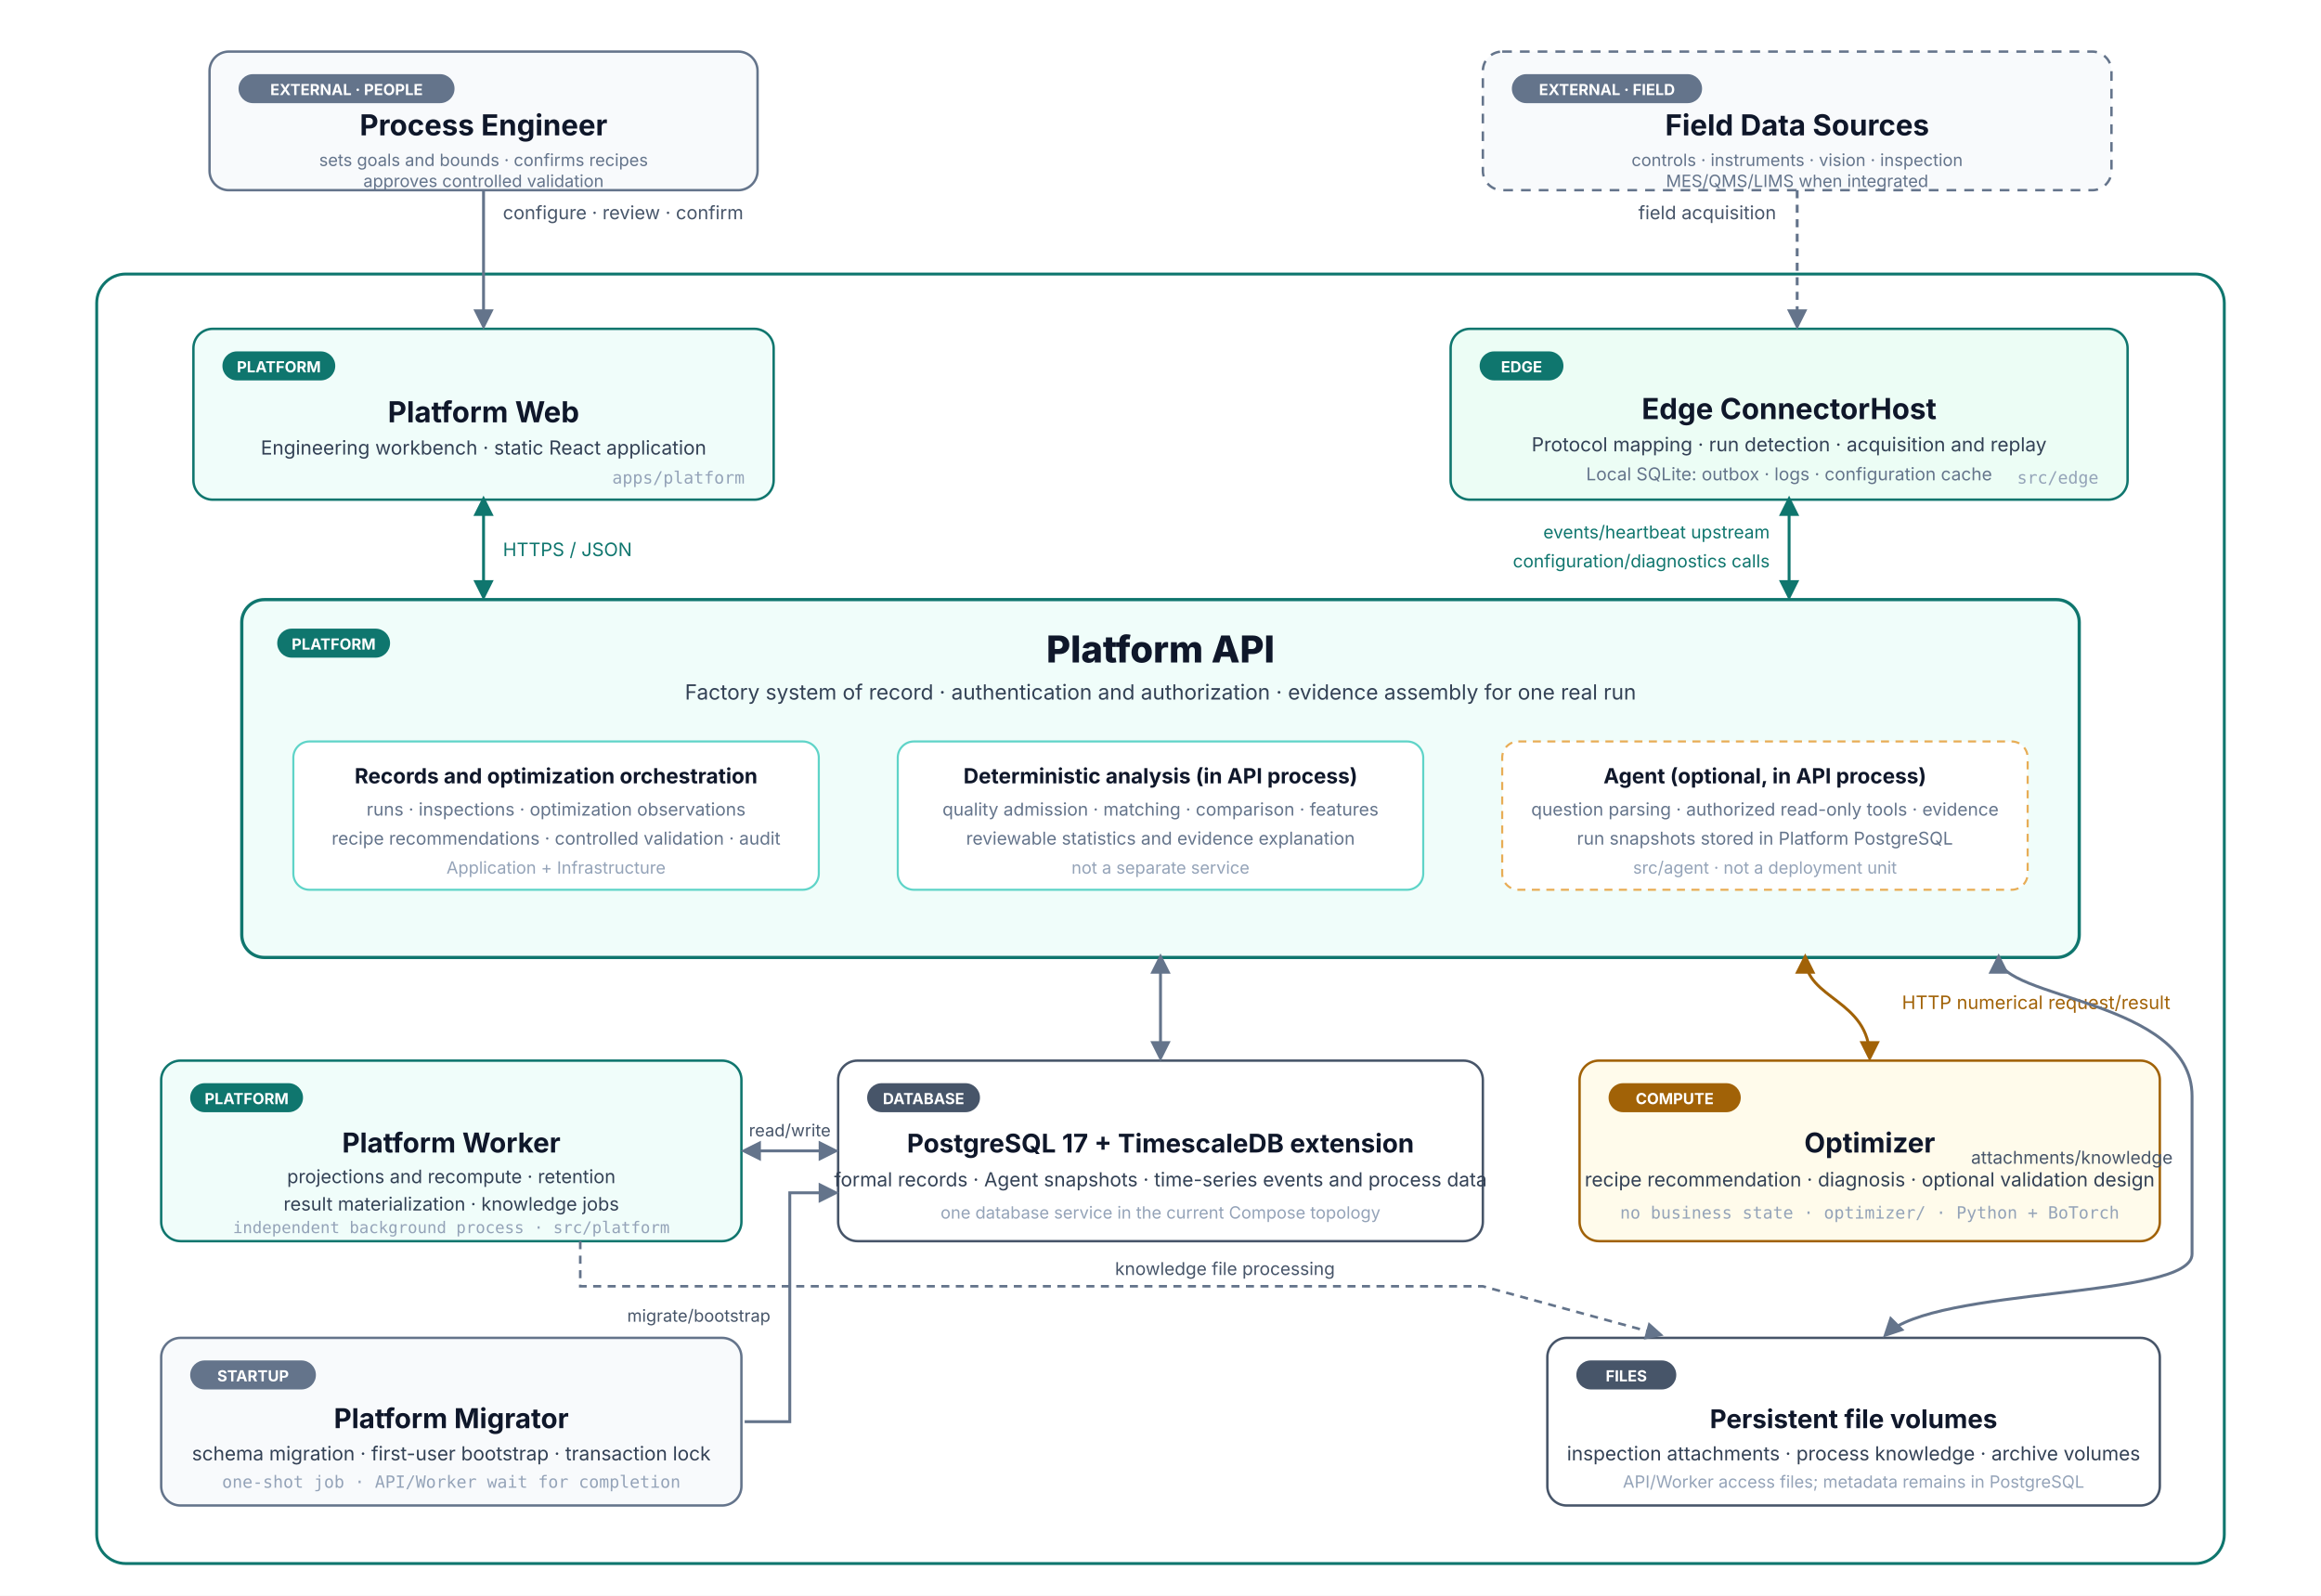
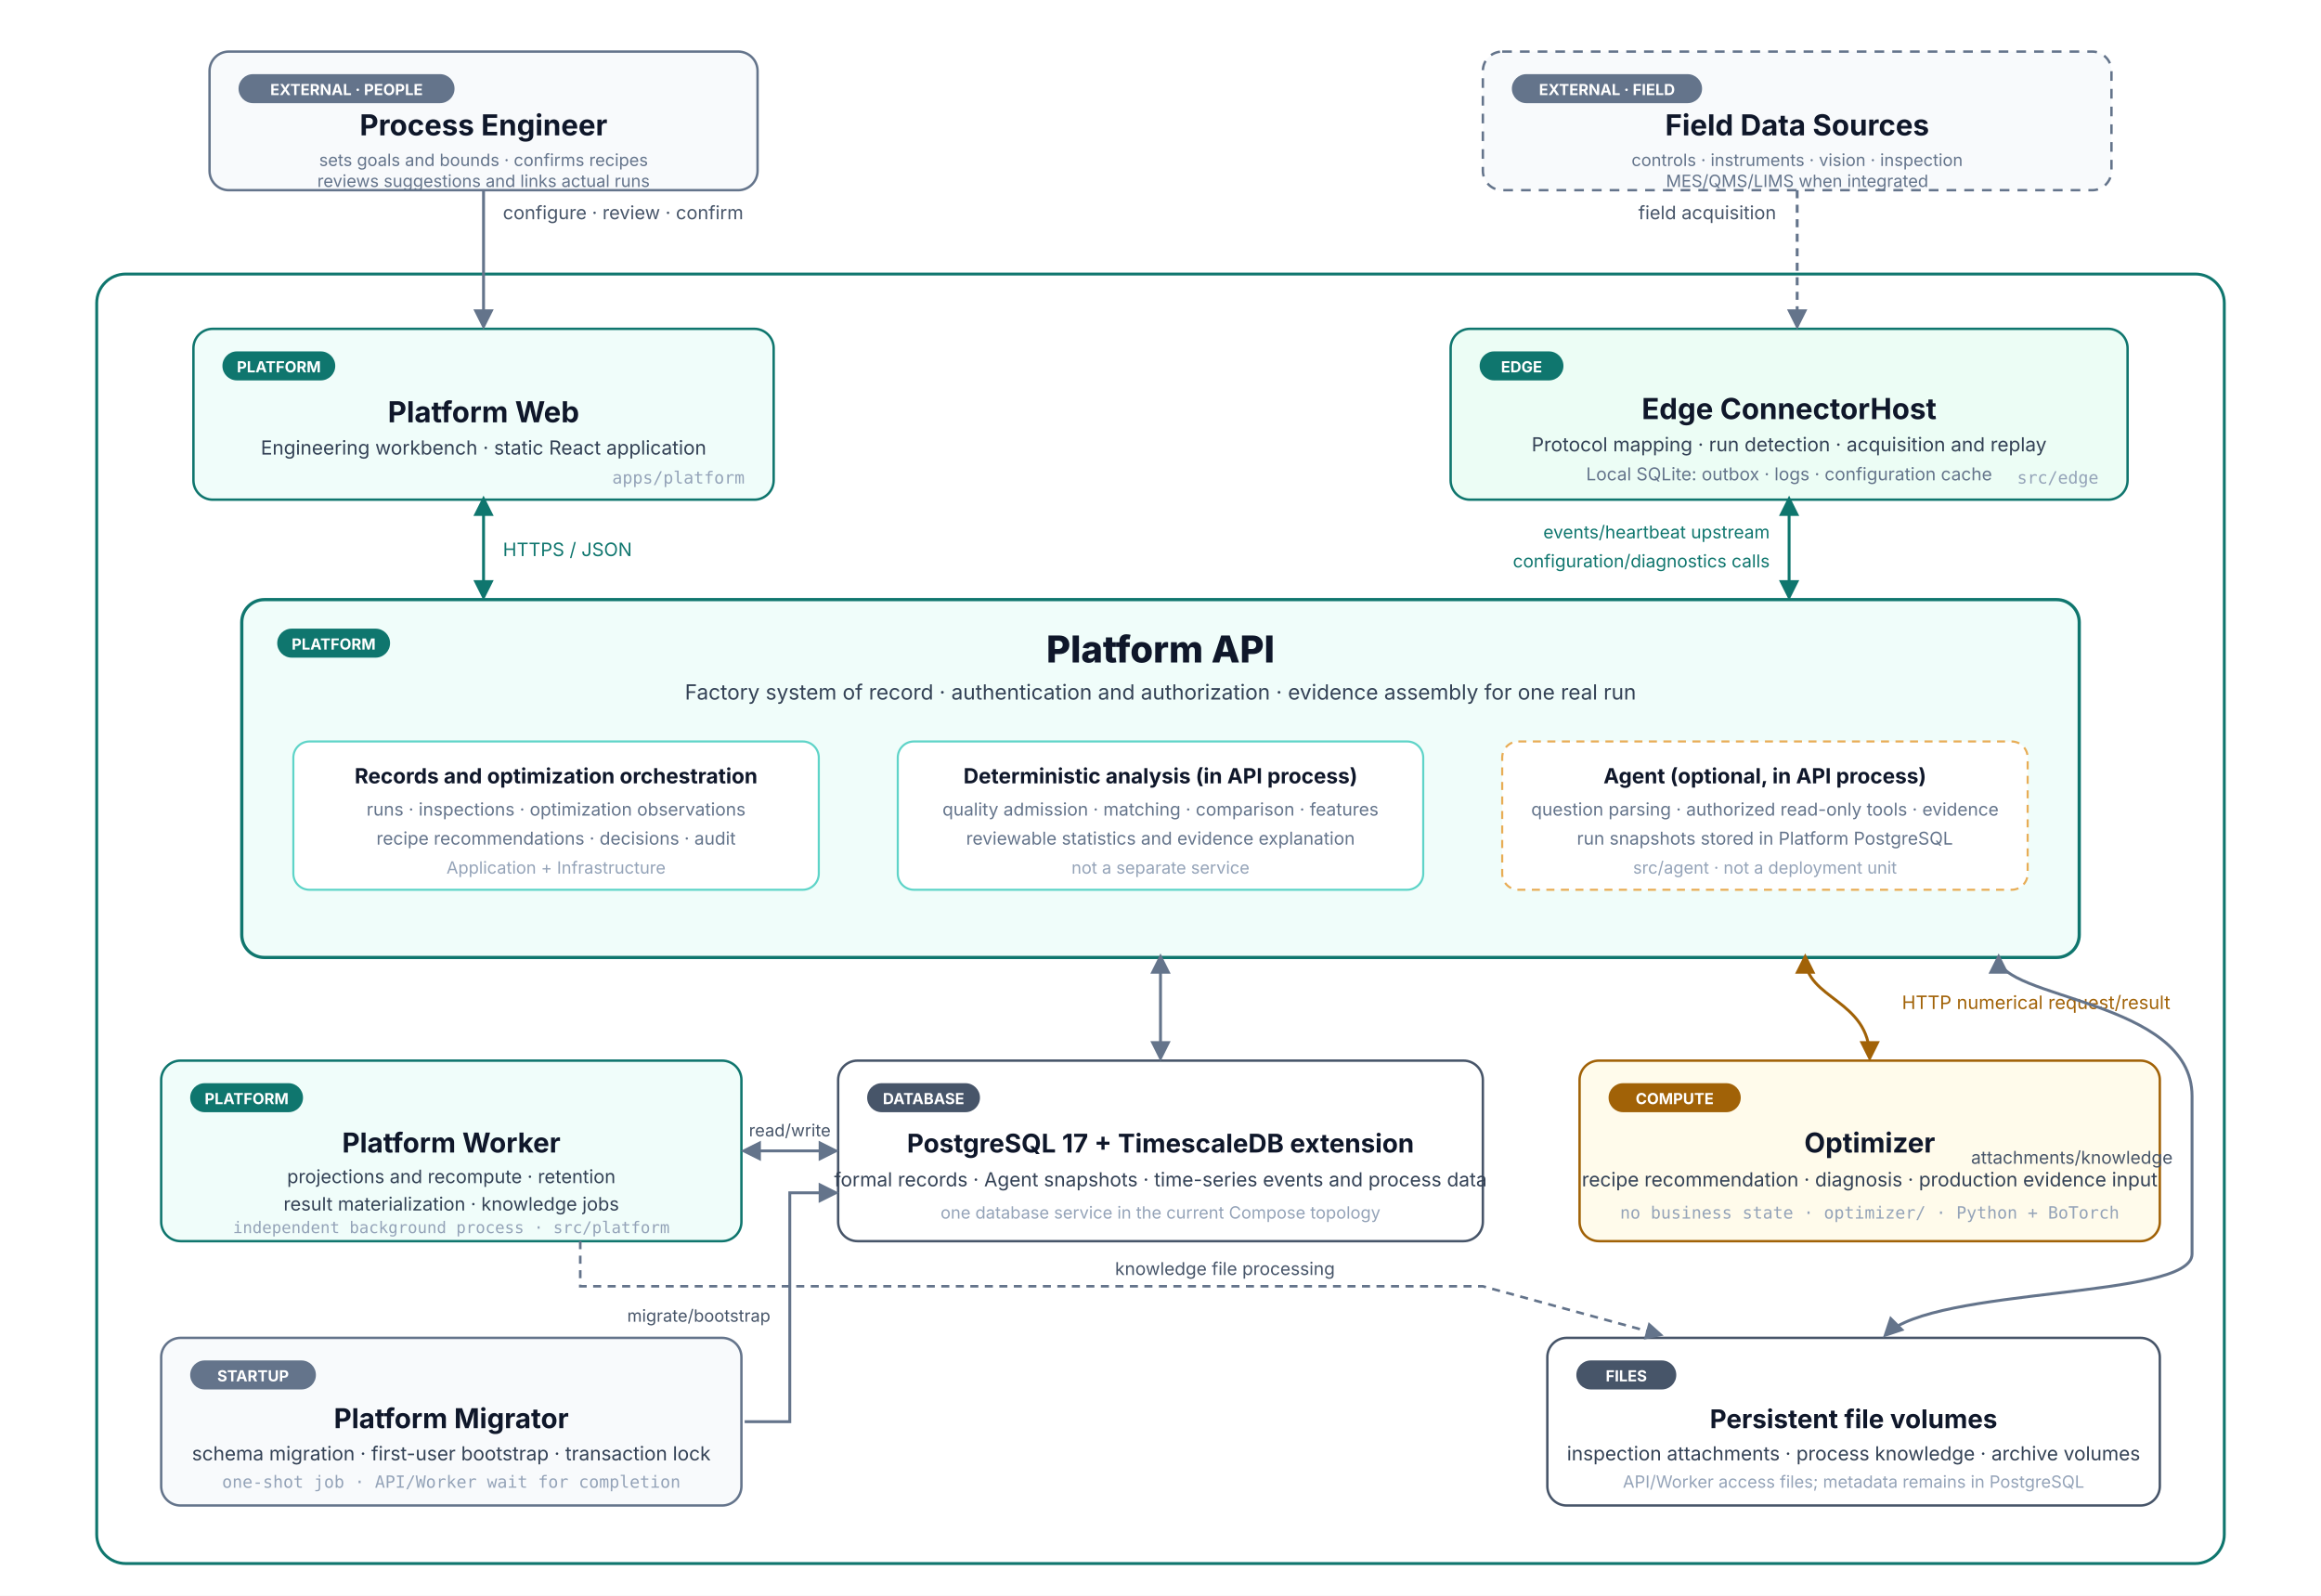
<svg xmlns="http://www.w3.org/2000/svg" viewBox="0 80 1440 990" font-family="Inter, 'PingFang SC', 'Microsoft YaHei', system-ui, sans-serif">
  <defs>
    <marker id="arrowTeal" viewBox="0 0 10 10" refX="8" refY="5" markerWidth="7" markerHeight="7" orient="auto-start-reverse">
      <path d="M0 0L10 5L0 10z" fill="#0F766E" />
    </marker>
    <marker id="arrowGray" viewBox="0 0 10 10" refX="8" refY="5" markerWidth="7" markerHeight="7" orient="auto-start-reverse">
      <path d="M0 0L10 5L0 10z" fill="#64748B" />
    </marker>
    <marker id="arrowAmber" viewBox="0 0 10 10" refX="8" refY="5" markerWidth="7" markerHeight="7" orient="auto-start-reverse">
      <path d="M0 0L10 5L0 10z" fill="#A16207" />
    </marker>
  </defs>
  <rect width="1440" height="1070" fill="#FFFFFF" />
  <g>
    <rect x="130" y="112" width="340" height="86" rx="12" fill="#F8FAFC" stroke="#64748B" stroke-width="1.5" />
    <rect x="148" y="126" width="134" height="18" rx="9" fill="#64748B" />
    <text x="215" y="139" font-size="9.5" font-weight="700" fill="#FFFFFF" text-anchor="middle">EXTERNAL · PEOPLE</text>
    <text x="300" y="164" font-size="18" font-weight="700" fill="#0F172A" text-anchor="middle">Process Engineer</text>
    <text x="300" y="183" font-size="10.5" fill="#64748B" text-anchor="middle">sets goals and bounds · confirms recipes</text>
-     <text x="300" y="196" font-size="10.5" fill="#64748B" text-anchor="middle">approves controlled validation</text>
+     <text x="300" y="196" font-size="10.5" fill="#64748B" text-anchor="middle">reviews suggestions and links actual runs</text>
  </g>
  <g>
    <rect x="920" y="112" width="390" height="86" rx="12" fill="#F8FAFC" stroke="#64748B" stroke-width="1.5" stroke-dasharray="6 5" />
    <rect x="938" y="126" width="118" height="18" rx="9" fill="#64748B" />
    <text x="997" y="139" font-size="9.5" font-weight="700" fill="#FFFFFF" text-anchor="middle">EXTERNAL · FIELD</text>
    <text x="1115" y="164" font-size="18" font-weight="700" fill="#0F172A" text-anchor="middle">Field Data Sources</text>
    <text x="1115" y="183" font-size="10.5" fill="#64748B" text-anchor="middle">controls · instruments · vision · inspection</text>
    <text x="1115" y="196" font-size="10.5" fill="#64748B" text-anchor="middle">MES/QMS/LIMS when integrated</text>
  </g>
  <rect x="60" y="250" width="1320" height="800" rx="18" fill="#FFFFFF" stroke="#0F766E" stroke-width="1.8" />
  <g>
    <rect x="120" y="284" width="360" height="106" rx="12" fill="#F0FDFA" stroke="#0F766E" stroke-width="1.5" />
    <rect x="138" y="298" width="70" height="18" rx="9" fill="#0F766E" />
    <text x="173" y="311" font-size="9.5" font-weight="700" fill="#FFFFFF" text-anchor="middle">PLATFORM</text>
    <text x="300" y="342" font-size="18" font-weight="700" fill="#0F172A" text-anchor="middle">Platform Web</text>
    <text x="300" y="362" font-size="12" fill="#334155" text-anchor="middle">Engineering workbench · static React application</text>
    <text x="462" y="380" font-size="10.5" font-family="ui-monospace, Menlo, monospace" fill="#94A3B8" text-anchor="end">apps/platform</text>
  </g>
  <g>
    <rect x="900" y="284" width="420" height="106" rx="12" fill="#ECFDF5" stroke="#0F766E" stroke-width="1.5" />
    <rect x="918" y="298" width="52" height="18" rx="9" fill="#0F766E" />
    <text x="944" y="311" font-size="9.5" font-weight="700" fill="#FFFFFF" text-anchor="middle">EDGE</text>
    <text x="1110" y="340" font-size="18" font-weight="700" fill="#0F172A" text-anchor="middle">Edge ConnectorHost</text>
    <text x="1110" y="360" font-size="12" fill="#334155" text-anchor="middle">Protocol mapping · run detection · acquisition and replay</text>
    <text x="1110" y="378" font-size="11" fill="#64748B" text-anchor="middle">Local SQLite: outbox · logs · configuration cache</text>
    <text x="1302" y="380" font-size="10.5" font-family="ui-monospace, Menlo, monospace" fill="#94A3B8" text-anchor="end">src/edge</text>
  </g>
  <g>
    <rect x="150" y="452" width="1140" height="222" rx="14" fill="#F0FDFA" stroke="#0F766E" stroke-width="2" />
    <rect x="172" y="470" width="70" height="18" rx="9" fill="#0F766E" />
    <text x="207" y="483" font-size="9.5" font-weight="700" fill="#FFFFFF" text-anchor="middle">PLATFORM</text>
    <text x="720" y="491" font-size="23" font-weight="800" fill="#0F172A" text-anchor="middle">Platform API</text>
    <text x="720" y="514" font-size="13" fill="#334155" text-anchor="middle">Factory system of record · authentication and authorization · evidence assembly for one real run</text>
    <rect x="182" y="540" width="326" height="92" rx="10" fill="#FFFFFF" stroke="#5FD4C8" stroke-width="1.3" />
    <text x="345" y="566" font-size="13" font-weight="700" fill="#0F172A" text-anchor="middle">Records and optimization orchestration</text>
    <text x="345" y="586" font-size="11" fill="#64748B" text-anchor="middle">runs · inspections · optimization observations</text>
-     <text x="345" y="604" font-size="11" fill="#64748B" text-anchor="middle">recipe recommendations · controlled validation · audit</text>
+     <text x="345" y="604" font-size="11" fill="#64748B" text-anchor="middle">recipe recommendations · decisions · audit</text>
    <text x="345" y="622" font-size="10.5" fill="#94A3B8" text-anchor="middle">Application + Infrastructure</text>
    <rect x="557" y="540" width="326" height="92" rx="10" fill="#FFFFFF" stroke="#5FD4C8" stroke-width="1.3" />
    <text x="720" y="566" font-size="13" font-weight="700" fill="#0F172A" text-anchor="middle">Deterministic analysis (in API process)</text>
    <text x="720" y="586" font-size="11" fill="#64748B" text-anchor="middle">quality admission · matching · comparison · features</text>
    <text x="720" y="604" font-size="11" fill="#64748B" text-anchor="middle">reviewable statistics and evidence explanation</text>
    <text x="720" y="622" font-size="10.5" fill="#94A3B8" text-anchor="middle">not a separate service</text>
    <rect x="932" y="540" width="326" height="92" rx="10" fill="#FFFFFF" stroke="#E8AD56" stroke-width="1.3" stroke-dasharray="5 4" />
    <text x="1095" y="566" font-size="13" font-weight="700" fill="#0F172A" text-anchor="middle">Agent (optional, in API process)</text>
    <text x="1095" y="586" font-size="11" fill="#64748B" text-anchor="middle">question parsing · authorized read-only tools · evidence</text>
    <text x="1095" y="604" font-size="11" fill="#64748B" text-anchor="middle">run snapshots stored in Platform PostgreSQL</text>
    <text x="1095" y="622" font-size="10.5" fill="#94A3B8" text-anchor="middle">src/agent · not a deployment unit</text>
  </g>
  <g>
    <rect x="100" y="738" width="360" height="112" rx="12" fill="#F0FDFA" stroke="#0F766E" stroke-width="1.5" />
    <rect x="118" y="752" width="70" height="18" rx="9" fill="#0F766E" />
    <text x="153" y="765" font-size="9.5" font-weight="700" fill="#FFFFFF" text-anchor="middle">PLATFORM</text>
    <text x="280" y="795" font-size="17" font-weight="700" fill="#0F172A" text-anchor="middle">Platform Worker</text>
    <text x="280" y="814" font-size="11.5" fill="#334155" text-anchor="middle">projections and recompute · retention</text>
    <text x="280" y="831" font-size="11.5" fill="#334155" text-anchor="middle">result materialization · knowledge jobs</text>
    <text x="280" y="845" font-size="10" font-family="ui-monospace, Menlo, monospace" fill="#94A3B8" text-anchor="middle">independent background process · src/platform</text>
  </g>
  <g>
    <rect x="520" y="738" width="400" height="112" rx="12" fill="#FFFFFF" stroke="#475569" stroke-width="1.5" />
    <rect x="538" y="752" width="70" height="18" rx="9" fill="#475569" />
    <text x="573" y="765" font-size="9.5" font-weight="700" fill="#FFFFFF" text-anchor="middle">DATABASE</text>
    <text x="720" y="795" font-size="16" font-weight="700" fill="#0F172A" text-anchor="middle">PostgreSQL 17 + TimescaleDB extension</text>
    <text x="720" y="816" font-size="12" fill="#334155" text-anchor="middle">formal records · Agent snapshots · time-series events and process data</text>
    <text x="720" y="836" font-size="10.5" fill="#94A3B8" text-anchor="middle">one database service in the current Compose topology</text>
  </g>
  <g>
    <rect x="980" y="738" width="360" height="112" rx="12" fill="#FFFBEB" stroke="#A16207" stroke-width="1.5" />
    <rect x="998" y="752" width="82" height="18" rx="9" fill="#A16207" />
    <text x="1039" y="765" font-size="9.5" font-weight="700" fill="#FFFFFF" text-anchor="middle">COMPUTE</text>
    <text x="1160" y="795" font-size="17" font-weight="700" fill="#0F172A" text-anchor="middle">Optimizer</text>
-     <text x="1160" y="816" font-size="12" fill="#334155" text-anchor="middle">recipe recommendation · diagnosis · optional validation design</text>
+     <text x="1160" y="816" font-size="12" fill="#334155" text-anchor="middle">recipe recommendation · diagnosis · production evidence input</text>
    <text x="1160" y="836" font-size="10.5" font-family="ui-monospace, Menlo, monospace" fill="#94A3B8" text-anchor="middle">no business state · optimizer/ · Python + BoTorch</text>
  </g>
  <g>
    <rect x="100" y="910" width="360" height="104" rx="12" fill="#F8FAFC" stroke="#64748B" stroke-width="1.5" />
    <rect x="118" y="924" width="78" height="18" rx="9" fill="#64748B" />
    <text x="157" y="937" font-size="9.5" font-weight="700" fill="#FFFFFF" text-anchor="middle">STARTUP</text>
    <text x="280" y="966" font-size="17" font-weight="700" fill="#0F172A" text-anchor="middle">Platform Migrator</text>
    <text x="280" y="986" font-size="12" fill="#334155" text-anchor="middle">schema migration · first-user bootstrap · transaction lock</text>
    <text x="280" y="1003" font-size="10.5" font-family="ui-monospace, Menlo, monospace" fill="#94A3B8" text-anchor="middle">one-shot job · API/Worker wait for completion</text>
  </g>
  <g>
    <rect x="960" y="910" width="380" height="104" rx="12" fill="#FFFFFF" stroke="#475569" stroke-width="1.5" />
    <rect x="978" y="924" width="62" height="18" rx="9" fill="#475569" />
    <text x="1009" y="937" font-size="9.5" font-weight="700" fill="#FFFFFF" text-anchor="middle">FILES</text>
    <text x="1150" y="966" font-size="16" font-weight="700" fill="#0F172A" text-anchor="middle">Persistent file volumes</text>
    <text x="1150" y="986" font-size="12" fill="#334155" text-anchor="middle">inspection attachments · process knowledge · archive volumes</text>
    <text x="1150" y="1003" font-size="10.5" fill="#94A3B8" text-anchor="middle">API/Worker access files; metadata remains in PostgreSQL</text>
  </g>
  <line x1="300" y1="198" x2="300" y2="282" stroke="#64748B" stroke-width="1.8" marker-end="url(#arrowGray)" />
  <text x="312" y="216" font-size="11.5" fill="#475569">configure · review · confirm</text>
  <line x1="1115" y1="198" x2="1115" y2="282" stroke="#64748B" stroke-width="1.8" stroke-dasharray="5 4" marker-end="url(#arrowGray)" />
  <text x="1102" y="216" font-size="11.5" fill="#475569" text-anchor="end">field acquisition</text>
  <line x1="300" y1="390" x2="300" y2="450" stroke="#0F766E" stroke-width="1.8" marker-start="url(#arrowTeal)" marker-end="url(#arrowTeal)" />
  <text x="312" y="425" font-size="11.5" fill="#0F766E">HTTPS / JSON</text>
  <line x1="1110" y1="390" x2="1110" y2="450" stroke="#0F766E" stroke-width="1.8" marker-start="url(#arrowTeal)" marker-end="url(#arrowTeal)" />
  <text x="1098" y="414" font-size="11" fill="#0F766E" text-anchor="end">events/heartbeat upstream</text>
  <text x="1098" y="432" font-size="11" fill="#0F766E" text-anchor="end">configuration/diagnostics calls</text>
  <path d="M1120,674 C1120,700 1160,700 1160,736" fill="none" stroke="#A16207" stroke-width="1.8" marker-start="url(#arrowAmber)" marker-end="url(#arrowAmber)" />
  <text x="1180" y="706" font-size="11.5" fill="#A16207">HTTP numerical request/result</text>
  <line x1="720" y1="674" x2="720" y2="736" stroke="#64748B" stroke-width="1.8" marker-start="url(#arrowGray)" marker-end="url(#arrowGray)" />
  <path d="M1240,674 C1240,700 1360,700 1360,760 L1360,858 C1360,886 1200,878 1170,908" fill="none" stroke="#64748B" stroke-width="1.8" marker-start="url(#arrowGray)" marker-end="url(#arrowGray)" />
  <text x="1348" y="802" font-size="11" fill="#475569" text-anchor="end">attachments/knowledge</text>
  <line x1="462" y1="794" x2="518" y2="794" stroke="#64748B" stroke-width="1.8" marker-start="url(#arrowGray)" marker-end="url(#arrowGray)" />
  <text x="490" y="785" font-size="10.5" fill="#475569" text-anchor="middle">read/write</text>
  <path d="M360,850 L360,878 L920,878 L1030,908" fill="none" stroke="#64748B" stroke-width="1.6" stroke-dasharray="5 4" marker-end="url(#arrowGray)" />
  <text x="760" y="871" font-size="11" fill="#475569" text-anchor="middle">knowledge file processing</text>
  <path d="M462,962 L490,962 L490,820 L518,820" fill="none" stroke="#64748B" stroke-width="1.8" marker-end="url(#arrowGray)" />
  <text x="478" y="900" font-size="10.5" fill="#475569" text-anchor="end">migrate/bootstrap</text>
</svg>
